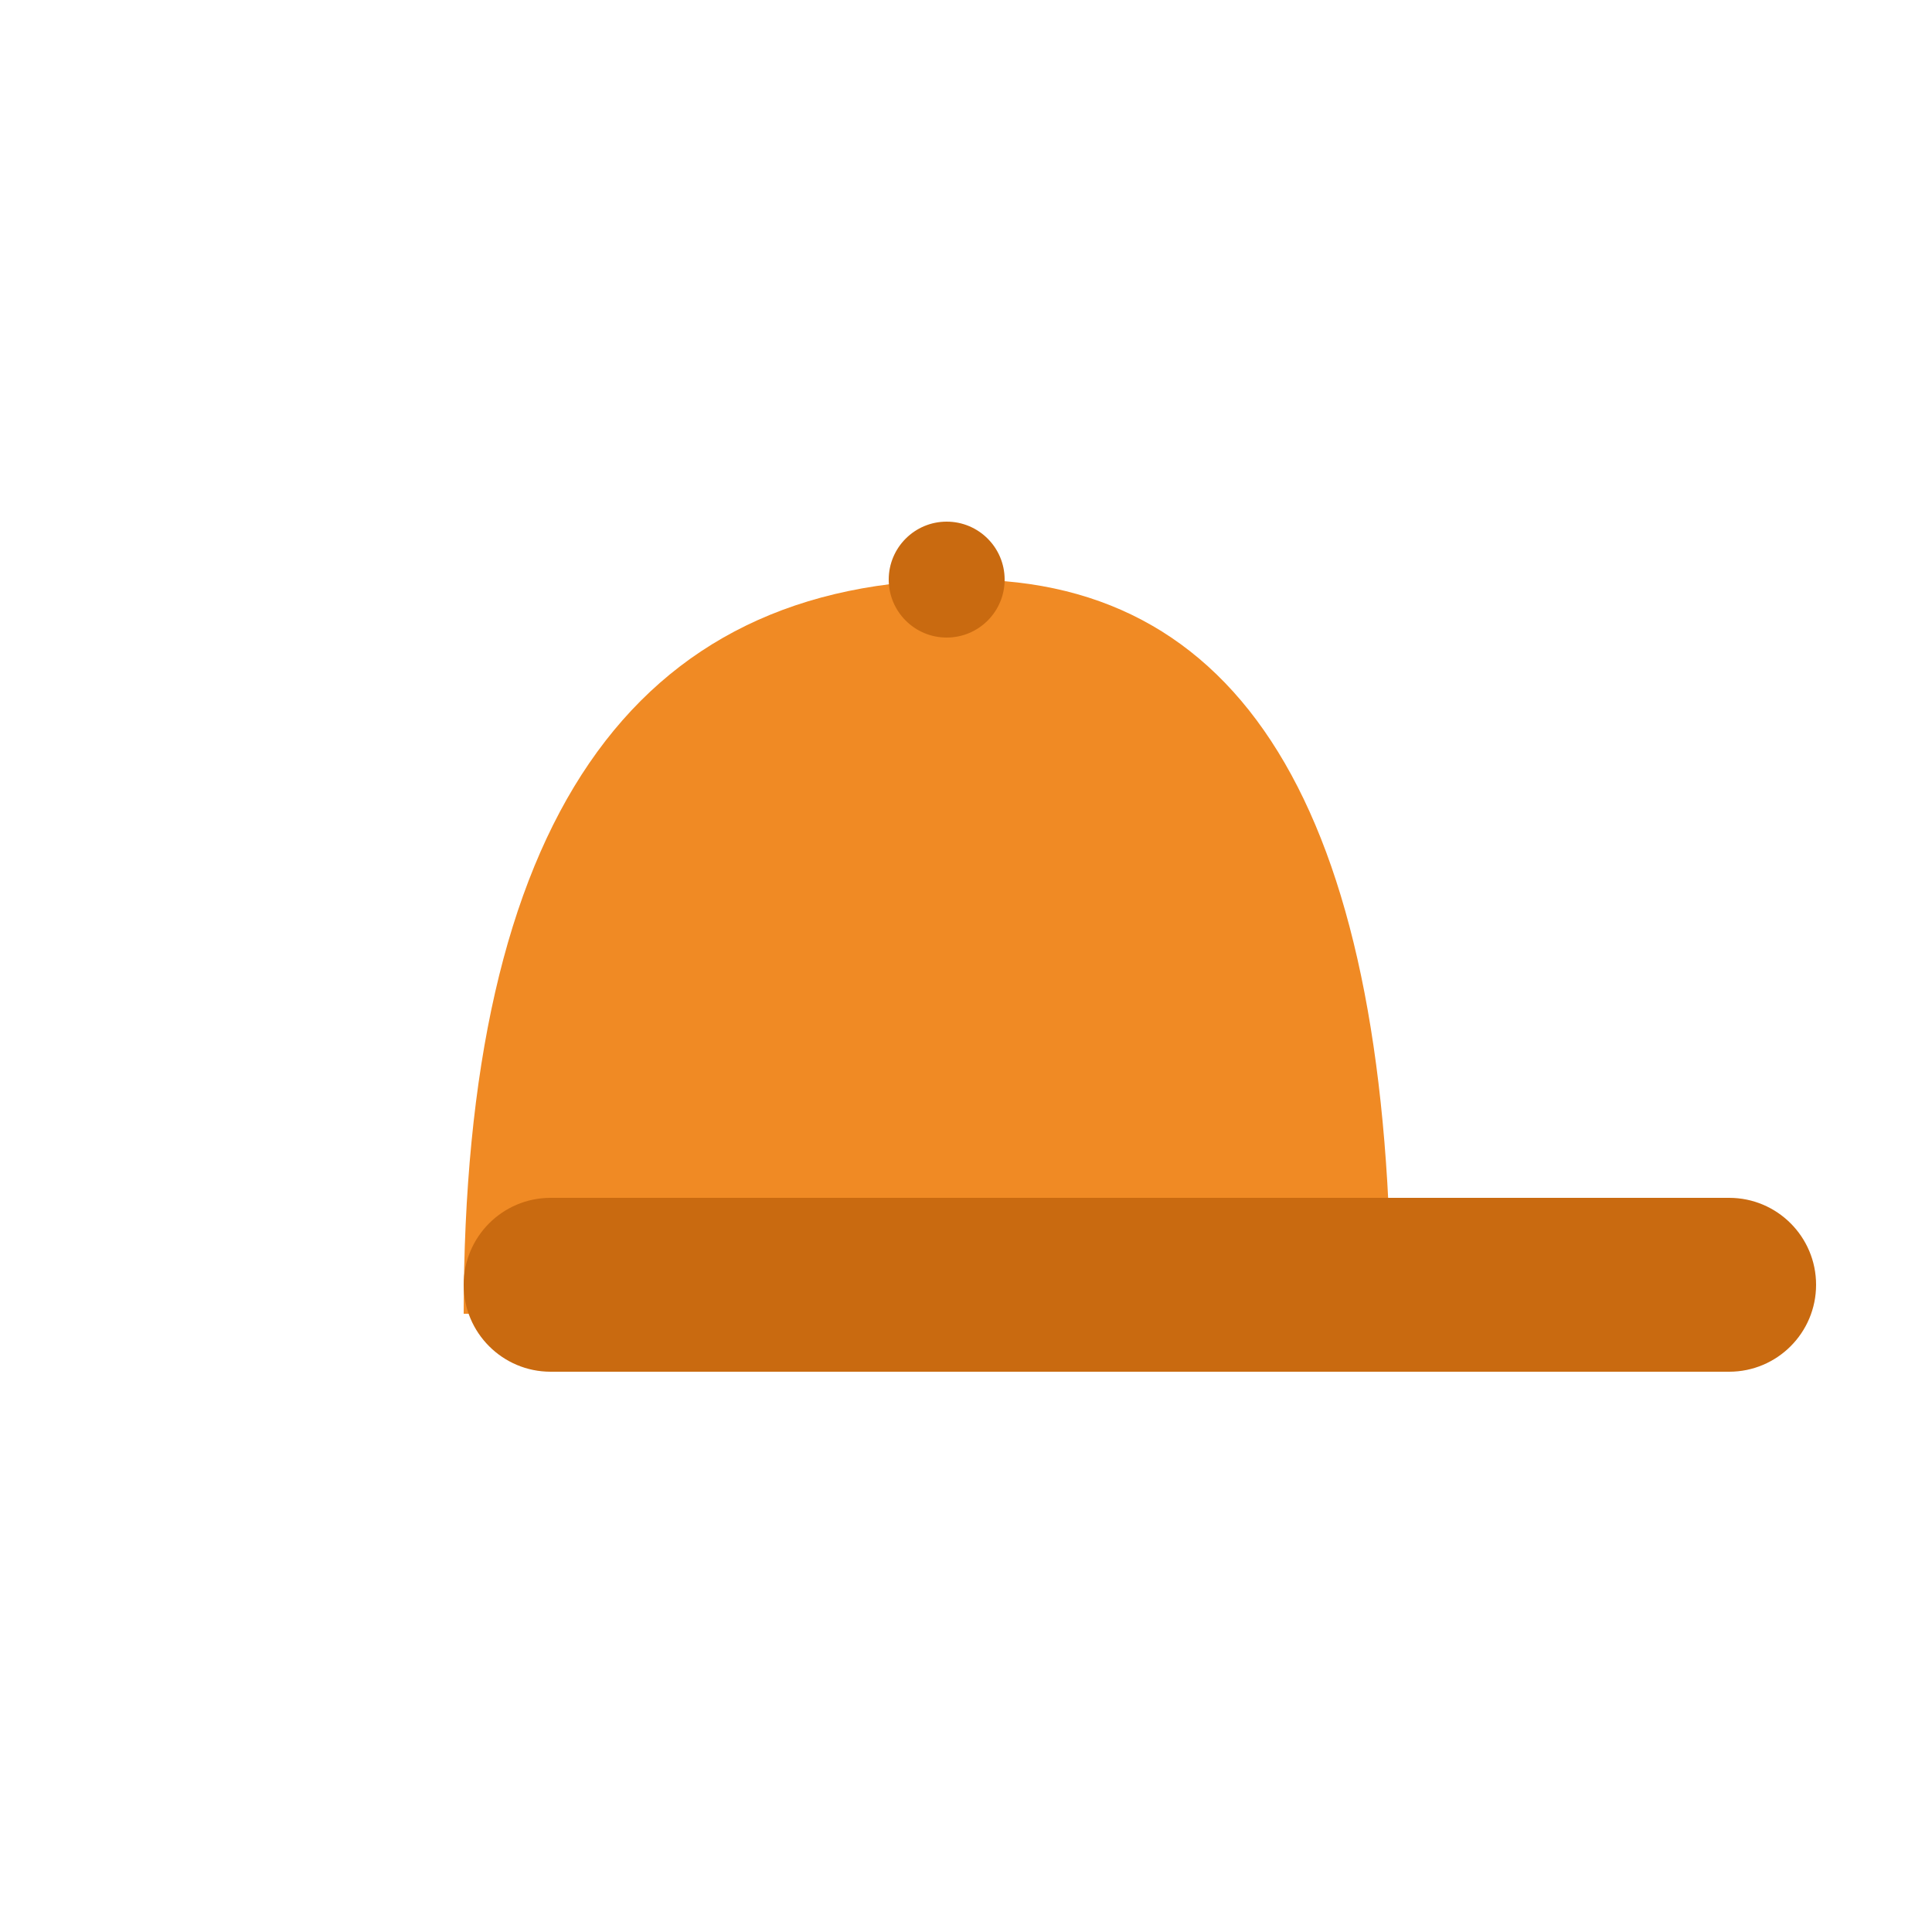
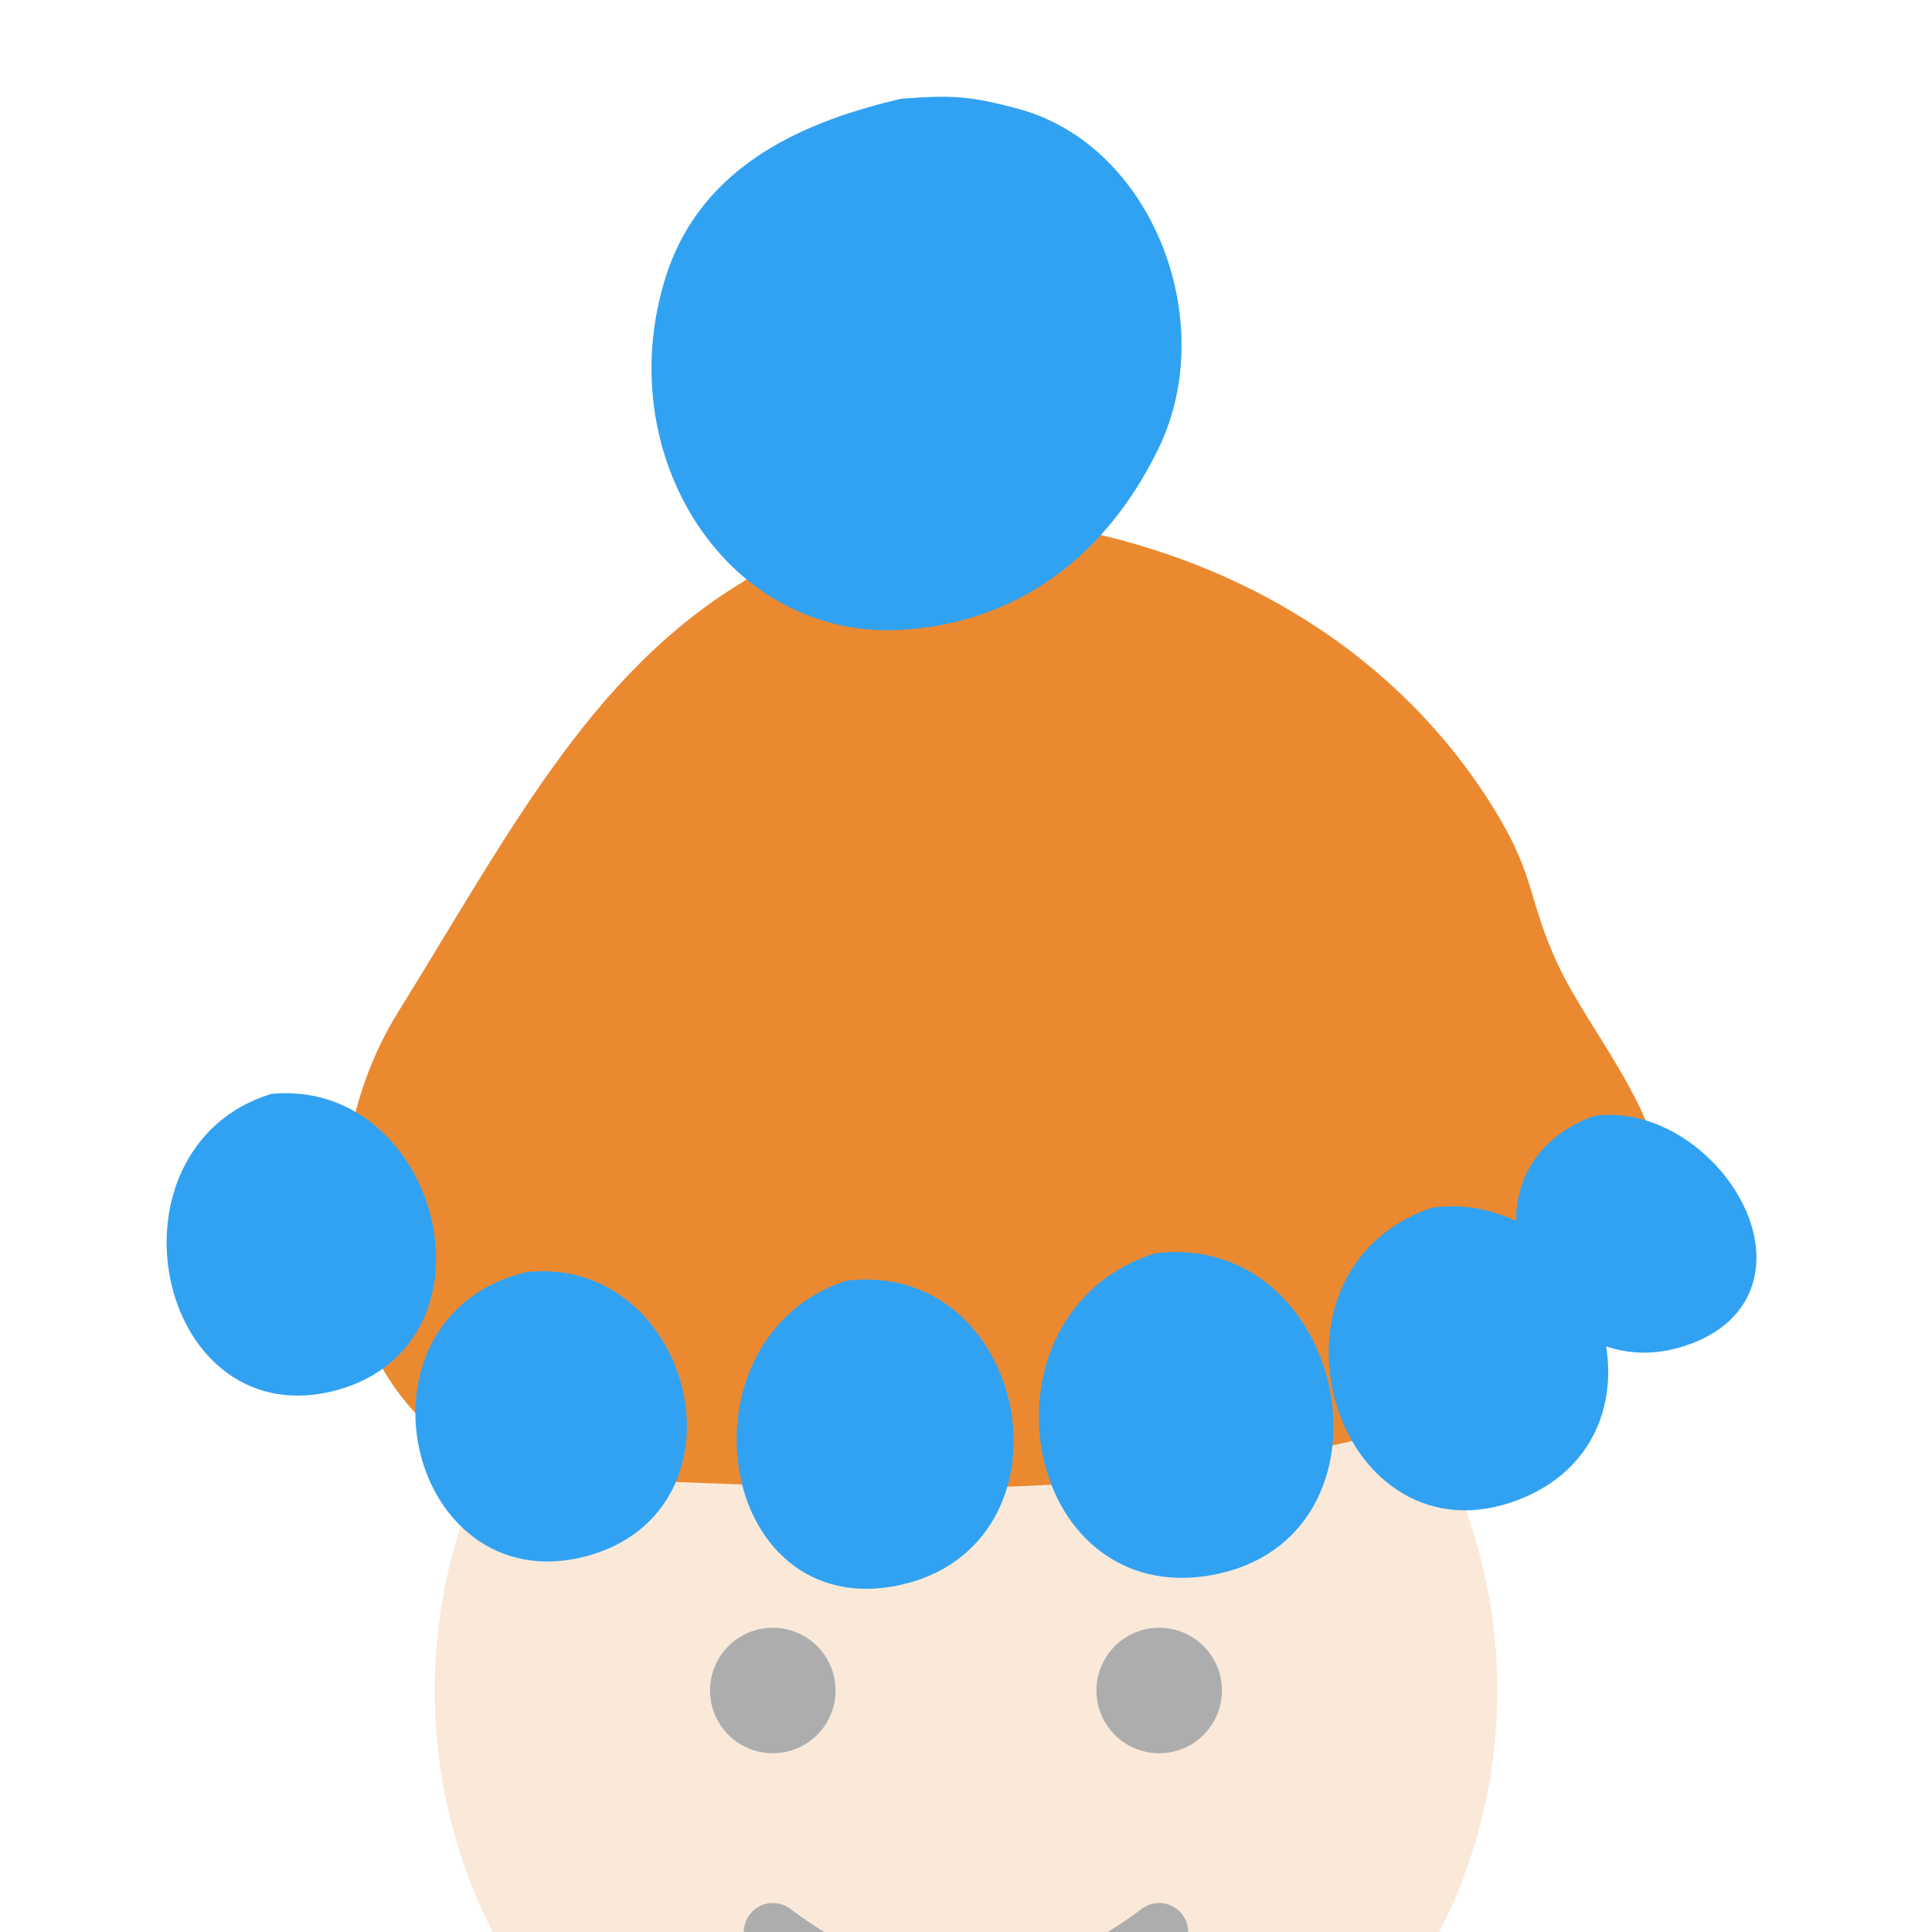
- <svg xmlns="http://www.w3.org/2000/svg" viewBox="0 0 100 100" width="100" height="100">
-   <g id="body-reference" style="display:none;opacity:0.4">
-     <g transform="scale(2.5) translate(-30,9)">
-       <rect x="41" y="62" width="5.5" height="30" fill="#f2c9a0" />
-       <rect x="53.5" y="62" width="5.5" height="30" fill="#f2c9a0" />
-       <ellipse cx="43" cy="93" rx="6" ry="3" fill="#333" />
-       <ellipse cx="57" cy="93" rx="6" ry="3" fill="#333" />
-       <circle cx="36" cy="56.5" r="3.2" fill="#f2c9a0" />
-       <circle cx="64" cy="56.5" r="3.2" fill="#f2c9a0" />
-       <path transform="translate(29,27) scale(.42)" d="M32,22 L13,65 L22,69 L37,44 Z M68,22 L87,65 L78,69 L63,44 Z" fill="#f2c9a0" />
-       <circle cx="50" cy="26" r="11" fill="#f2c9a0" />
-       <circle cx="46" cy="26" r="1.3" fill="#333" />
-       <circle cx="54" cy="26" r="1.3" fill="#333" />
-       <path d="M46,31 Q50,34 54,31" fill="none" stroke="#333" stroke-width="1.2" stroke-linecap="round" />
+ <svg xmlns="http://www.w3.org/2000/svg" width="100" height="100" viewBox="0 0 100 100">
+   <g id="body-reference" data-name="Body reference (show to align)" data-locked="true" opacity="0.4" transform=" matrix(1 0 0 1 0 0)">
+     <g id="layer-f6926e6c-86a0-4395-8c0e-be184c0409a0" data-name="Group" data-locked="false" opacity="1" transform=" matrix(2.5 0 0 2.5 -75 22.5)">
+       <path transform="translate(0 0) rotate(0) scale(1 1)" d="M41 62C41 62 46.5 62 46.5 62C46.5 62 46.5 90.563 46.5 90.563C45.515 90.209 44.306 90 43 90C42.299 90 41.626 90.06 41 90.171C41 90.171 41 62 41 62Z" fill="#f2c9a0" stroke="none" stroke-width="0" opacity="1" fill-rule="nonzero" />
+       <path transform="translate(0 0) rotate(0) scale(1 1)" d="M53.5 62C53.5 62 59 62 59 62C59 62 59 90.171 59 90.171C58.374 90.06 57.701 90 57 90C55.694 90 54.485 90.209 53.5 90.563C53.5 90.563 53.5 62 53.5 62Z" fill="#f2c9a0" stroke="none" stroke-width="0" opacity="1" fill-rule="nonzero" />
+       <ellipse transform="translate(0 0) rotate(0) scale(1 1)" rx="6" ry="3" cx="43" cy="93" fill="#333" stroke="none" stroke-width="0" font-family="Times New Roman, serif" font-size="16" />
+       <ellipse transform="translate(0 0) rotate(0) scale(1 1)" rx="6" ry="3" cx="57" cy="93" fill="#333" stroke="none" stroke-width="0" font-family="Times New Roman, serif" font-size="16" />
+       <path transform="translate(0 0) rotate(0) scale(1 1)" d="M44.54 45.48C44.54 45.48 38.828 55.001 38.828 55.001C39.065 55.448 39.2 55.958 39.2 56.5C39.2 58.267 37.767 59.7 36 59.7C34.233 59.7 32.8 58.267 32.8 56.5C32.8 55.157 33.627 54.008 34.799 53.533C34.799 53.533 42.44 36.24 42.44 36.24C42.44 36.24 44.54 45.48 44.54 45.48ZM57.56 36.24C57.56 36.24 65.201 53.533 65.201 53.533C66.373 54.008 67.2 55.157 67.2 56.5C67.2 58.267 65.767 59.7 64 59.7C62.233 59.7 60.8 58.267 60.8 56.5C60.8 55.958 60.935 55.448 61.172 55.001C61.172 55.001 55.46 45.48 55.46 45.48C55.46 45.48 57.56 36.24 57.56 36.24Z" fill="#f2c9a0" stroke="none" stroke-width="0" opacity="1" fill-rule="nonzero" />
+       <path transform="translate(0 0) rotate(0) scale(1 1)" d="M39 26C39 19.925 43.925 15 50 15C56.075 15 61 19.925 61 26C61 32.075 56.075 37 50 37C43.925 37 39 32.075 39 26ZM46 27.3C46.718 27.3 47.3 26.718 47.3 26C47.3 25.282 46.718 24.7 46 24.7C45.282 24.7 44.7 25.282 44.7 26C44.7 26.718 45.282 27.3 46 27.3ZM54 27.3C54.718 27.3 55.3 26.718 55.3 26C55.3 25.282 54.718 24.7 54 24.7C53.282 24.7 52.7 25.282 52.7 26C52.7 26.718 53.282 27.3 54 27.3Z" fill="#f2c9a0" stroke="none" stroke-width="0" opacity="1" fill-rule="nonzero" />
+       <ellipse transform="translate(0 0) rotate(0) scale(1 1)" rx="1.3" ry="1.3" cx="46" cy="26" fill="#333" stroke="none" stroke-width="0" font-family="Times New Roman, serif" font-size="16" />
+       <ellipse transform="translate(0 0) rotate(0) scale(1 1)" rx="1.3" ry="1.3" cx="54" cy="26" fill="#333" stroke="none" stroke-width="0" font-family="Times New Roman, serif" font-size="16" />
+       <path transform="translate(0 0) rotate(0) scale(1 1)" d="M46,31 Q50,34 54,31" fill="none" stroke="#333" stroke-width="1.2" font-family="Times New Roman, serif" font-size="16" stroke-linecap="round" />
    </g>
  </g>
-   <g id="clothing">
-     <path d="M24,68 Q24,30 50,30 Q72,30 72,68 Z" fill="#f08a24" />
-     <rect x="24" y="62" width="70" height="9" rx="4.5" fill="#c96a10" />
-     <circle cx="49" cy="30" r="3" fill="#c96a10" />
+   <g id="clothing" data-name="Clothing" data-locked="false" opacity="1" transform=" matrix(1 0 0 1 0 0)">
+     <path transform="translate(0 0) rotate(0) scale(1 1)" d="M76.778 42.21C78.887 45.625 78.433 46.687 80.014 50.129C81.219 52.753 83.609 55.699 84.798 58.768C84.114 58.581 83.403 58.513 82.689 58.598C80.236 59.526 79.239 61.352 79.264 63.228C79.257 63.774 79.337 64.325 79.494 64.862C78.118 63.742 76.335 63.105 74.304 63.348C70.954 64.502 69.54 67.298 69.564 70.087C69.553 71.379 69.852 72.676 70.411 73.813C69.669 73.996 68.935 74.163 68.219 74.317C68.225 74.18 68.227 74.042 68.226 73.904C68.26 69.636 65.094 65.089 59.922 65.723C56.215 66.922 54.539 70.205 54.563 73.404C54.556 74.348 54.697 75.287 54.978 76.166C53.814 76.237 52.647 76.287 51.48 76.321C52.489 71.962 49.496 66.485 43.95 67.138C43.547 67.272 43.169 67.435 42.816 67.622C39.928 68.981 38.589 71.917 38.611 74.743C38.608 75.233 38.645 75.721 38.722 76.198C37.304 76.148 35.89 76.092 34.481 76.037C34.676 75.398 34.766 74.726 34.76 74.048C34.76 74 34.76 73.951 34.76 73.903C34.8 70.179 31.896 66.223 27.367 66.694C23.887 67.534 22.336 70.261 22.294 73.026C21.333 72.07 20.561 70.971 19.965 69.777C21.228 68.58 21.791 66.918 21.776 65.205C21.797 62.822 20.688 60.32 18.776 58.82C19.216 56.647 20.019 54.565 21.134 52.768C27.18 43.024 31.428 34.549 40.02 29.971C41.916 31.237 44.208 31.913 46.743 31.739C50.188 31.502 53.126 30.207 55.48 28.032C63.883 29.69 71.891 34.296 76.778 42.21ZM82.162 68.426C82.118 68.465 82.073 68.504 82.029 68.543C81.998 68.452 81.965 68.362 81.931 68.272C82.007 68.325 82.083 68.376 82.162 68.426Z" fill="#eb8931" stroke="#eb8931" stroke-width="1.3" opacity="1" stroke-linejoin="round" fill-rule="nonzero" stroke-opacity="1" />
+     <path transform="translate(-4.219541 -25.25585) rotate(0) scale(1.220381 1.319796) matrix(1 0 0 1 0 0)" d="M46.509 24.041C51.742 25.351 54.462 31.797 52.009 36.441C49.895 40.444 46.384 42.891 41.759 43.184C34.766 43.629 30.026 36.767 32.326 30.156C33.753 26.056 37.956 24.49 41.759 23.655C43.751 23.516 44.476 23.531 46.509 24.041Z" fill="#31a2f2" stroke="#31a2f2" stroke-width="1.3" opacity="1" stroke-linejoin="round" fill-rule="nonzero" stroke-opacity="1" />
+     <path transform="translate(-4.219541 -25.39226) rotate(0) scale(1.220381 1.319796) matrix(1 0 0 1 0 0)" d="M67.344 77.544C60.612 79.622 57.398 69.45 64.344 67.238C66.031 67.051 67.509 67.55 68.643 68.42C68.005 66.617 68.601 64.553 71.214 63.639C75.879 63.129 80.411 69.937 74.464 71.474C72.962 71.862 71.589 71.534 70.532 70.825C71.643 73.34 70.95 76.431 67.344 77.544Z" fill="#31a2f2" stroke="#31a2f2" stroke-width="1.3" opacity="1" stroke-linejoin="round" fill-rule="nonzero" stroke-opacity="1" />
+     <path transform="translate(-4.219541 -25.39226) rotate(0) scale(1.220381 1.319796) matrix(1 0 0 1 0 0)" d="M54.809 80.36C47.404 81.659 45.542 71.136 52.559 69.037C59.866 68.209 62.285 79.048 54.809 80.36Z" fill="#31a2f2" stroke="#31a2f2" stroke-width="1.3" opacity="1" stroke-linejoin="round" fill-rule="nonzero" stroke-opacity="1" />
+     <path transform="translate(-4.219541 -25.39226) rotate(0) scale(1.220381 1.319796) matrix(1 0 0 1 0 0)" d="M17.325 73.188C10.716 74.593 8.635 64.676 15.075 62.784C21.452 62.249 24.106 71.745 17.325 73.188Z" fill="#31a2f2" stroke="#31a2f2" stroke-width="1.3" opacity="1" stroke-linejoin="round" fill-rule="nonzero" stroke-opacity="1" />
+     <path transform="translate(-3.911168 -25.54644) rotate(0) scale(1.220381 1.319796) matrix(1 0 0 1 0 0)" d="M41.218 80.887C34.224 82.27 32.773 72.216 39.218 70.226C46.144 69.472 48.21 79.505 41.218 80.887Z" fill="#31a2f2" stroke="#31a2f2" stroke-width="1.3" opacity="1" stroke-linejoin="round" fill-rule="nonzero" stroke-opacity="1" />
+     <path transform="translate(-4.219541 -25.54644) rotate(0) scale(1.220381 1.319796) matrix(1 0 0 1 0 0)" d="M28.132 79.766C21.352 81.4 18.961 71.435 25.882 69.89C32.134 69.289 34.608 78.206 28.132 79.766Z" fill="#31a2f2" stroke="#31a2f2" stroke-width="1.3" opacity="1" stroke-linejoin="round" fill-rule="nonzero" stroke-opacity="1" />
  </g>
</svg>
